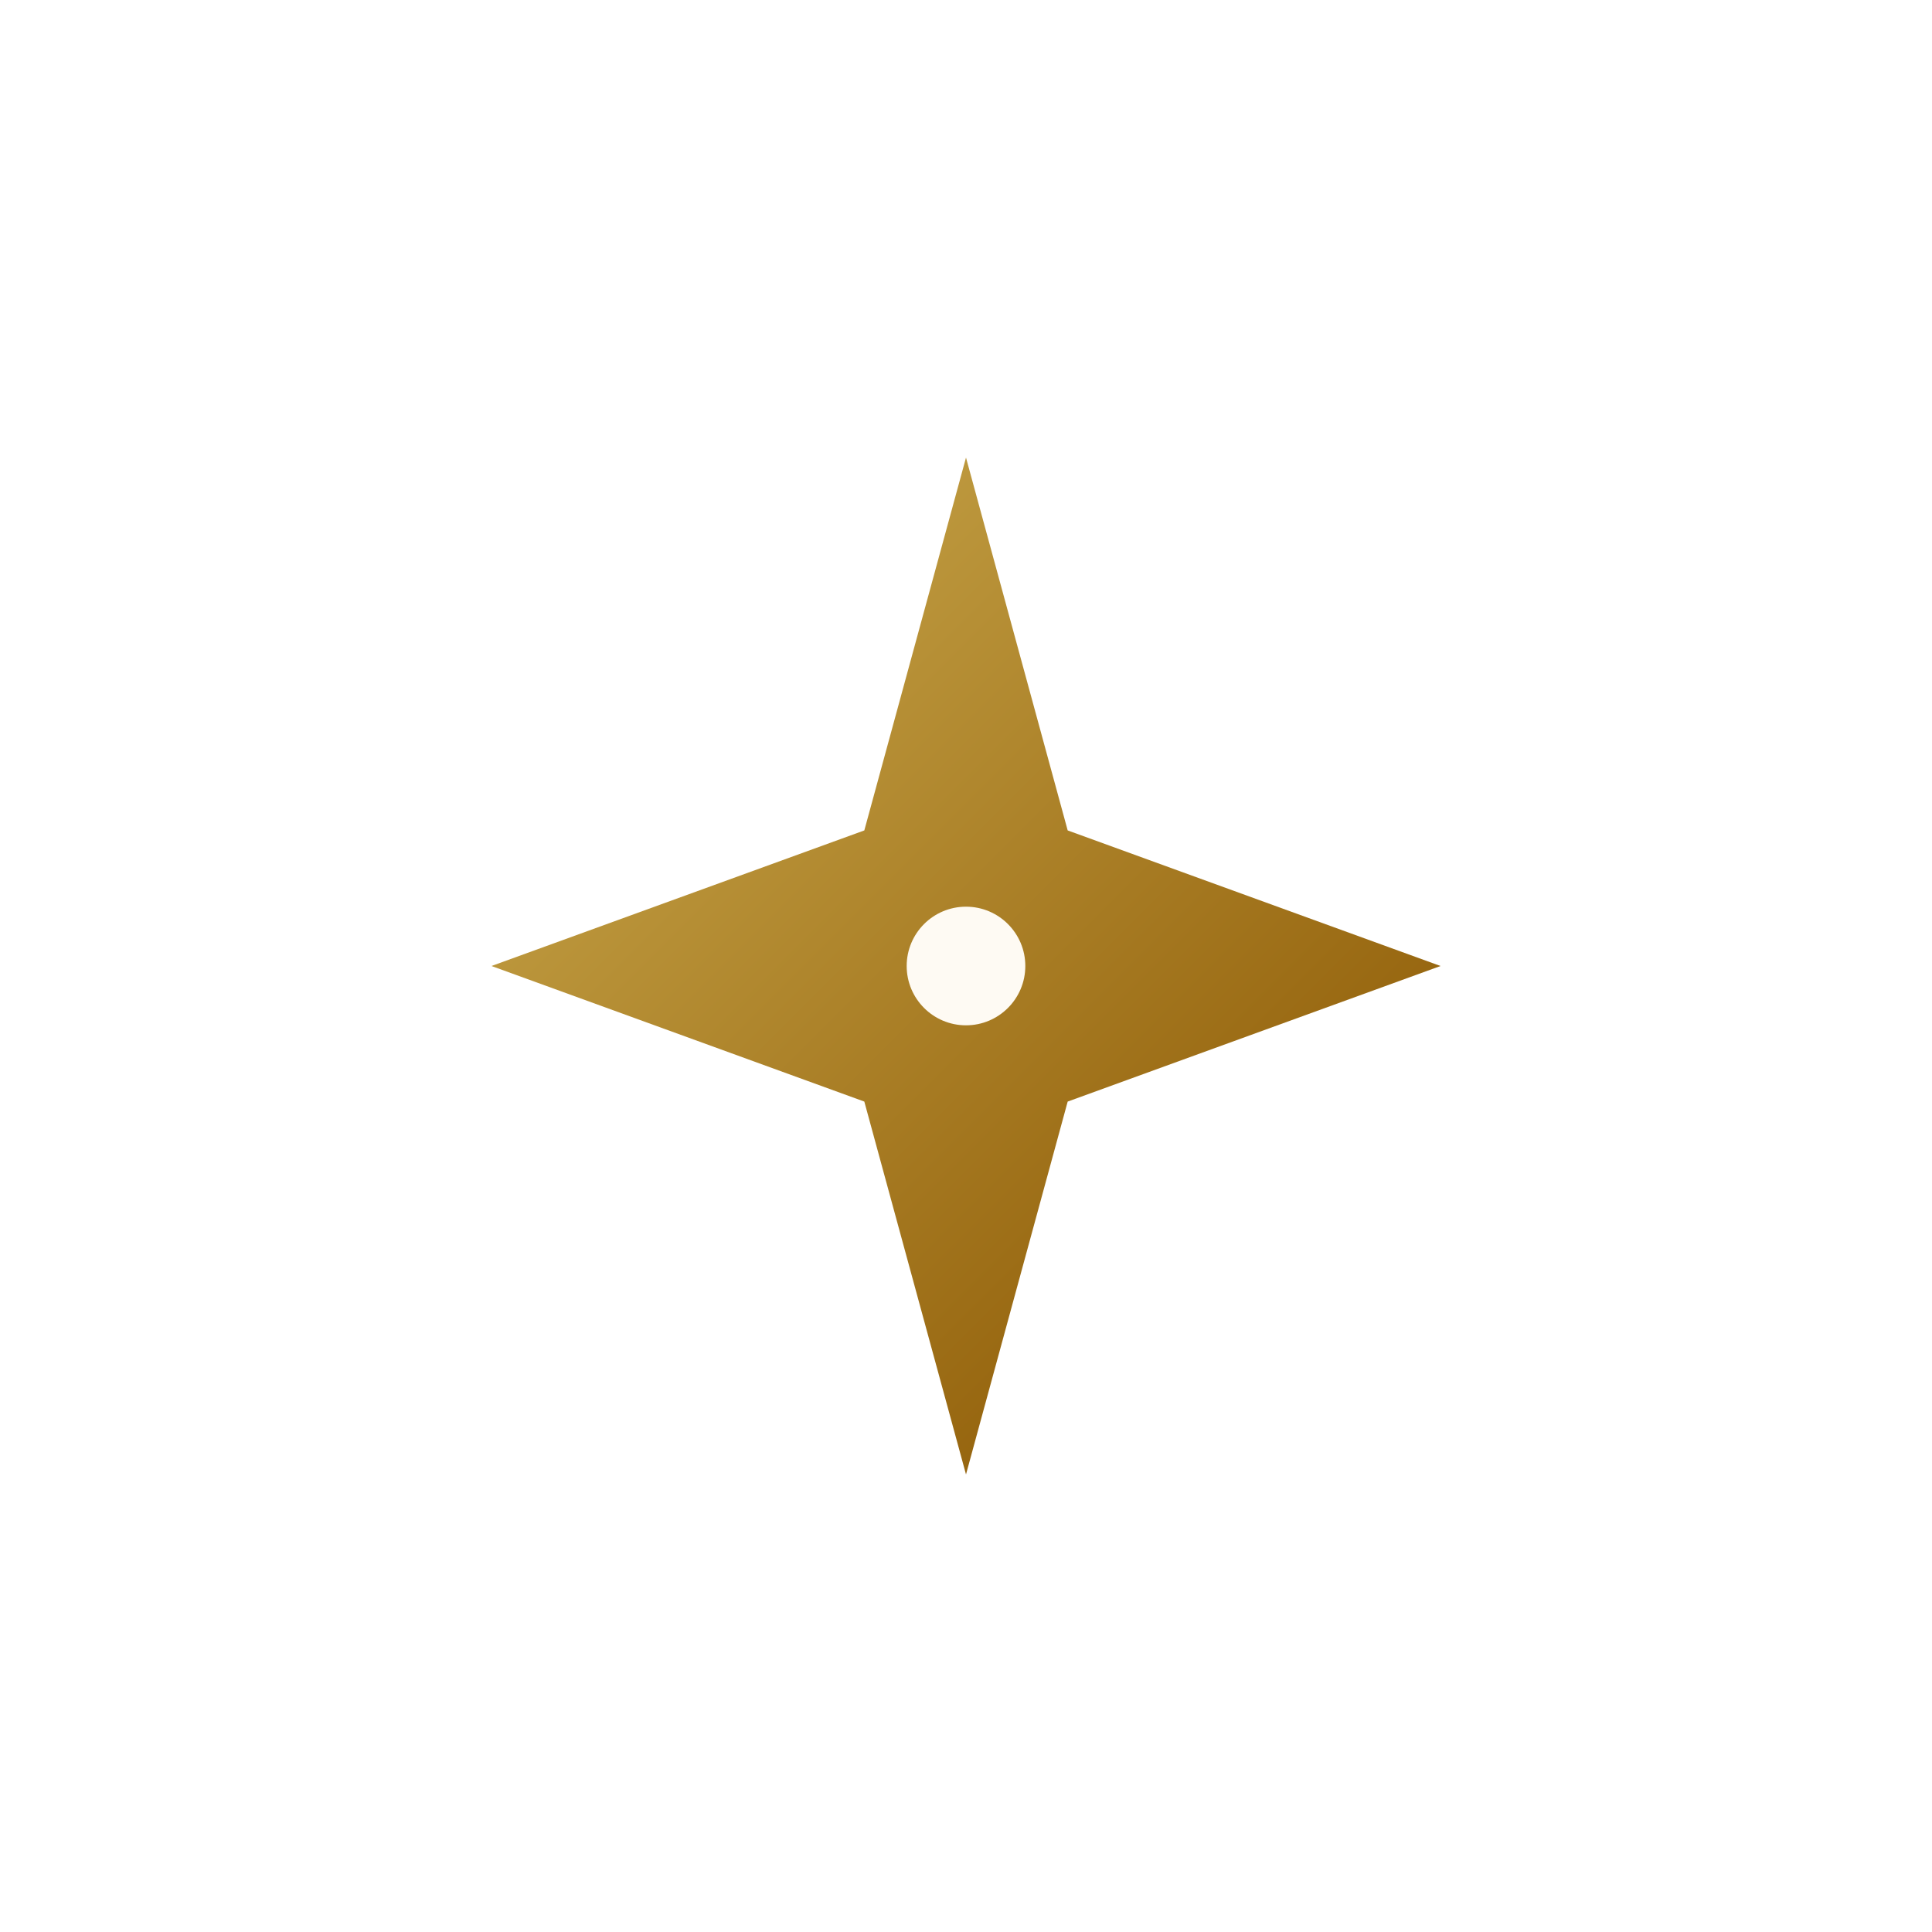
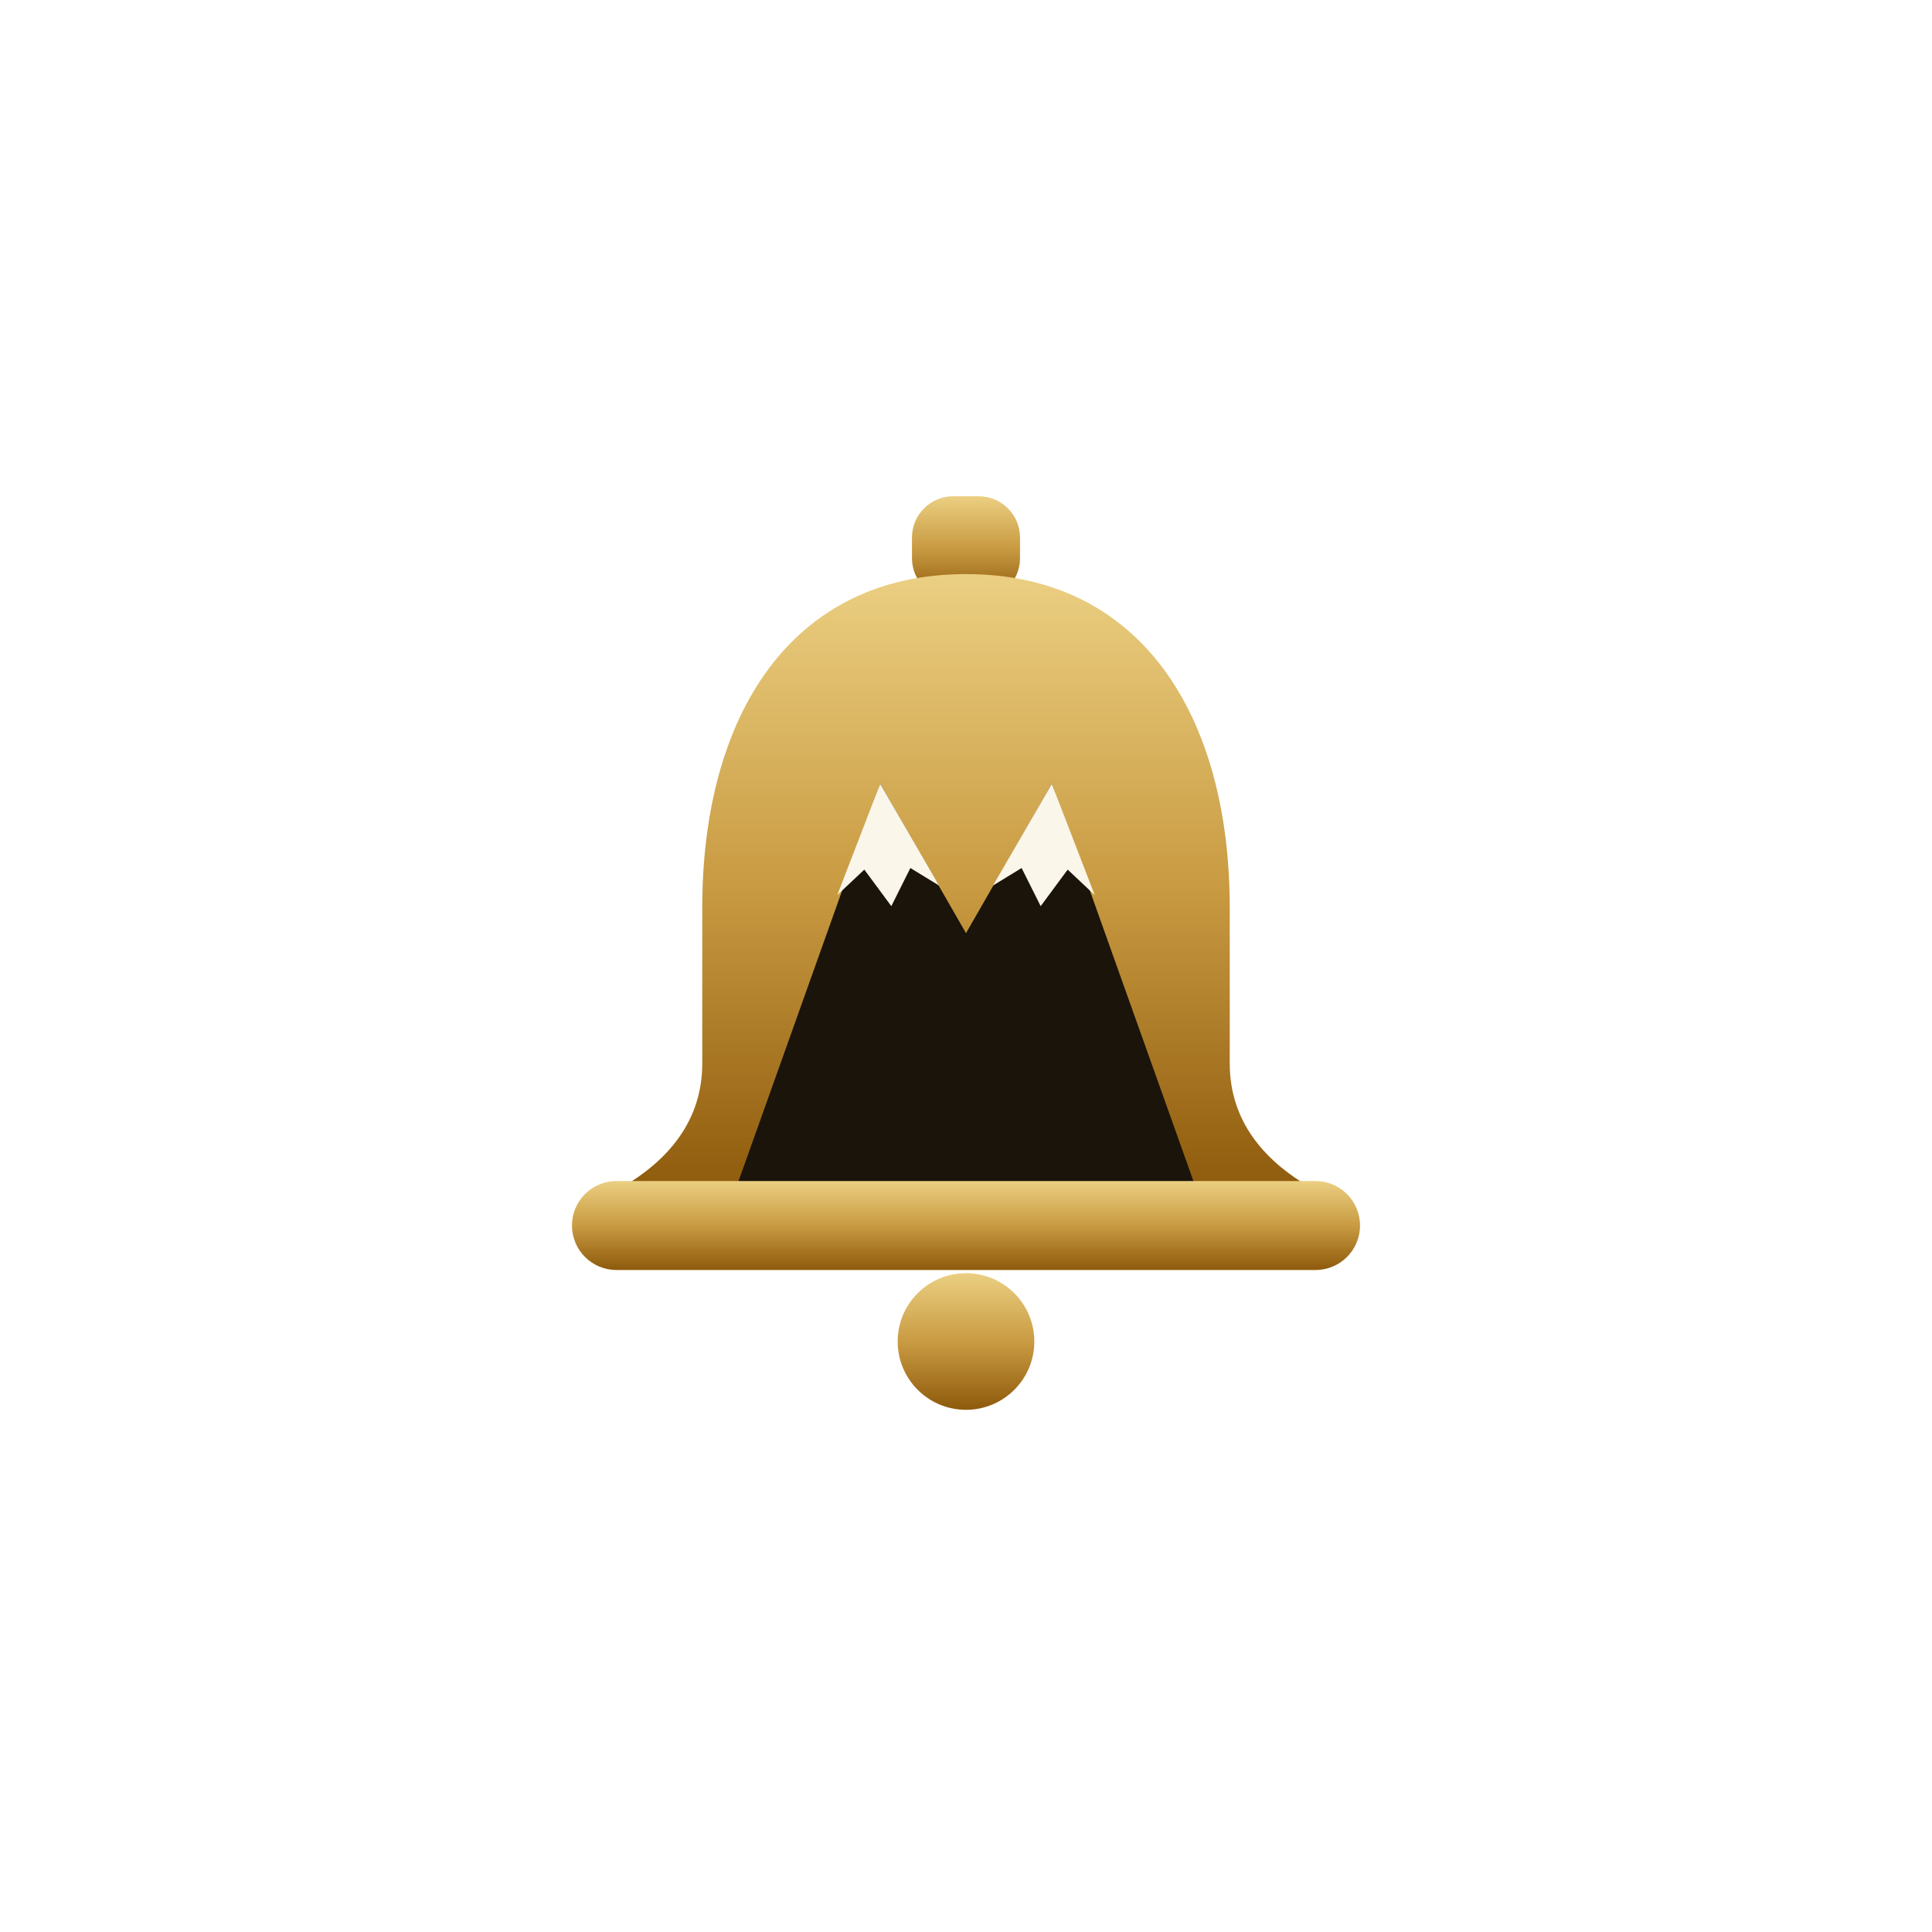
<svg xmlns="http://www.w3.org/2000/svg" width="456" height="456" viewBox="0 0 456 456">
  <defs>
-     <linearGradient id="gold" x1="128" y1="128" x2="328" y2="328" gradientUnits="userSpaceOnUse">
-       <stop offset="0" stop-color="#c9a84c" />
-       <stop offset="1" stop-color="#8a5500" />
+     <linearGradient id="gold" x1="0" y1="0" x2="0" y2="1">
+       <stop offset="0" stop-color="#EBCF82" />
+       <stop offset="0.5" stop-color="#C99B42" />
+       <stop offset="1" stop-color="#8E5A0C" />
    </linearGradient>
  </defs>
-   <path d="M228 108 L252 196 L340 228 L252 260 L228 348 L204 260 L116 228 L204 196 Z" fill="url(#gold)" />
-   <circle cx="228" cy="228" r="14" fill="#fefaf3" />
+   <g transform="translate(108 104) scale(3.75)">
+     <rect x="28.6" y="3.5" width="6.8" height="6.5" rx="2.6" fill="url(#gold)" />
+     <path fill="url(#gold)" d="M32 8.4C21 8.4 15.4 17.3 15.4 29.4V39.2C15.4 43.1 12.9 45.7 9.6 47.4H54.4C51.1 45.7 48.6 43.1 48.6 39.2V29.4C48.6 17.3 43 8.4 32 8.4Z" />
+     <path fill="#1A140B" d="M17.4 47.4L26.6 21.6L32 31L37.4 21.6L46.6 47.4Z" />
+     <path fill="#FBF6EA" d="M26.6 21.6L30.3 28L28.5 26.9L27.3 29.3L25.6 27L23.9 28.6Z" />
+     <path fill="#FBF6EA" d="M37.4 21.6L40.1 28.6L38.4 27L36.7 29.3L35.5 26.9L33.7 28Z" />
+     <rect x="7.2" y="46.6" width="49.6" height="5.6" rx="2.8" fill="url(#gold)" />
+     <circle cx="32" cy="56.7" r="4.3" fill="url(#gold)" />
+   </g>
</svg>
